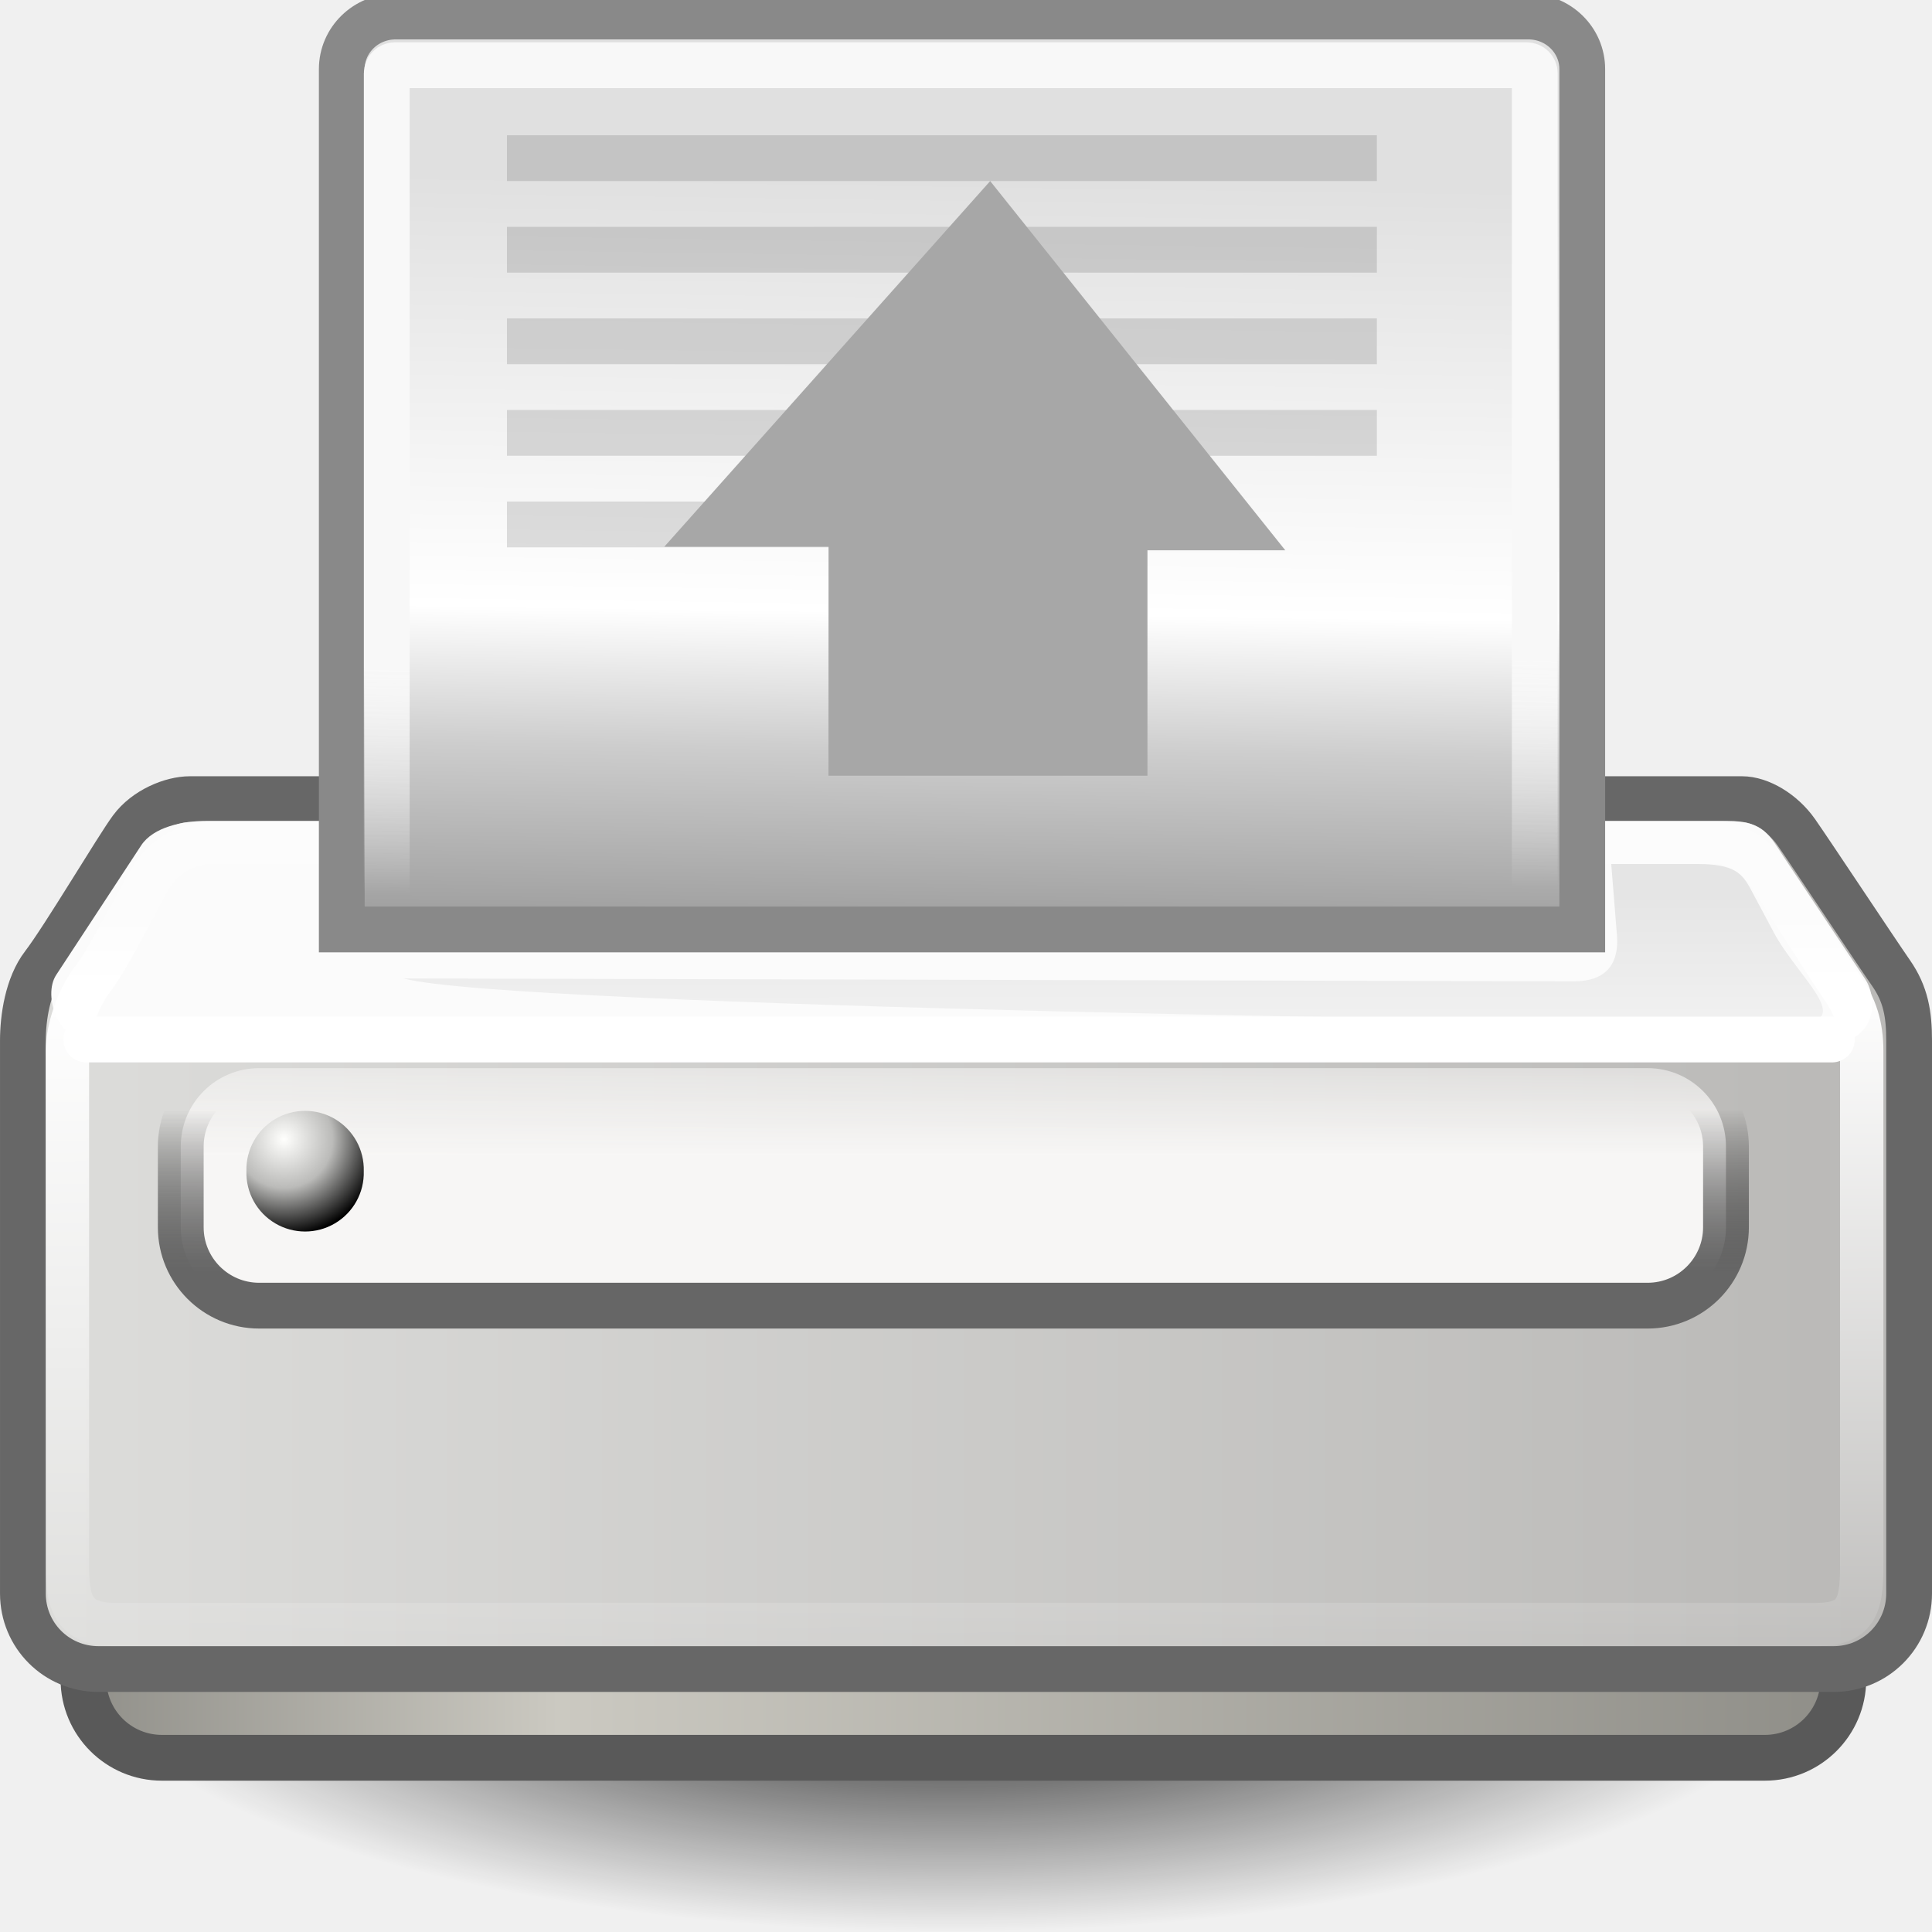
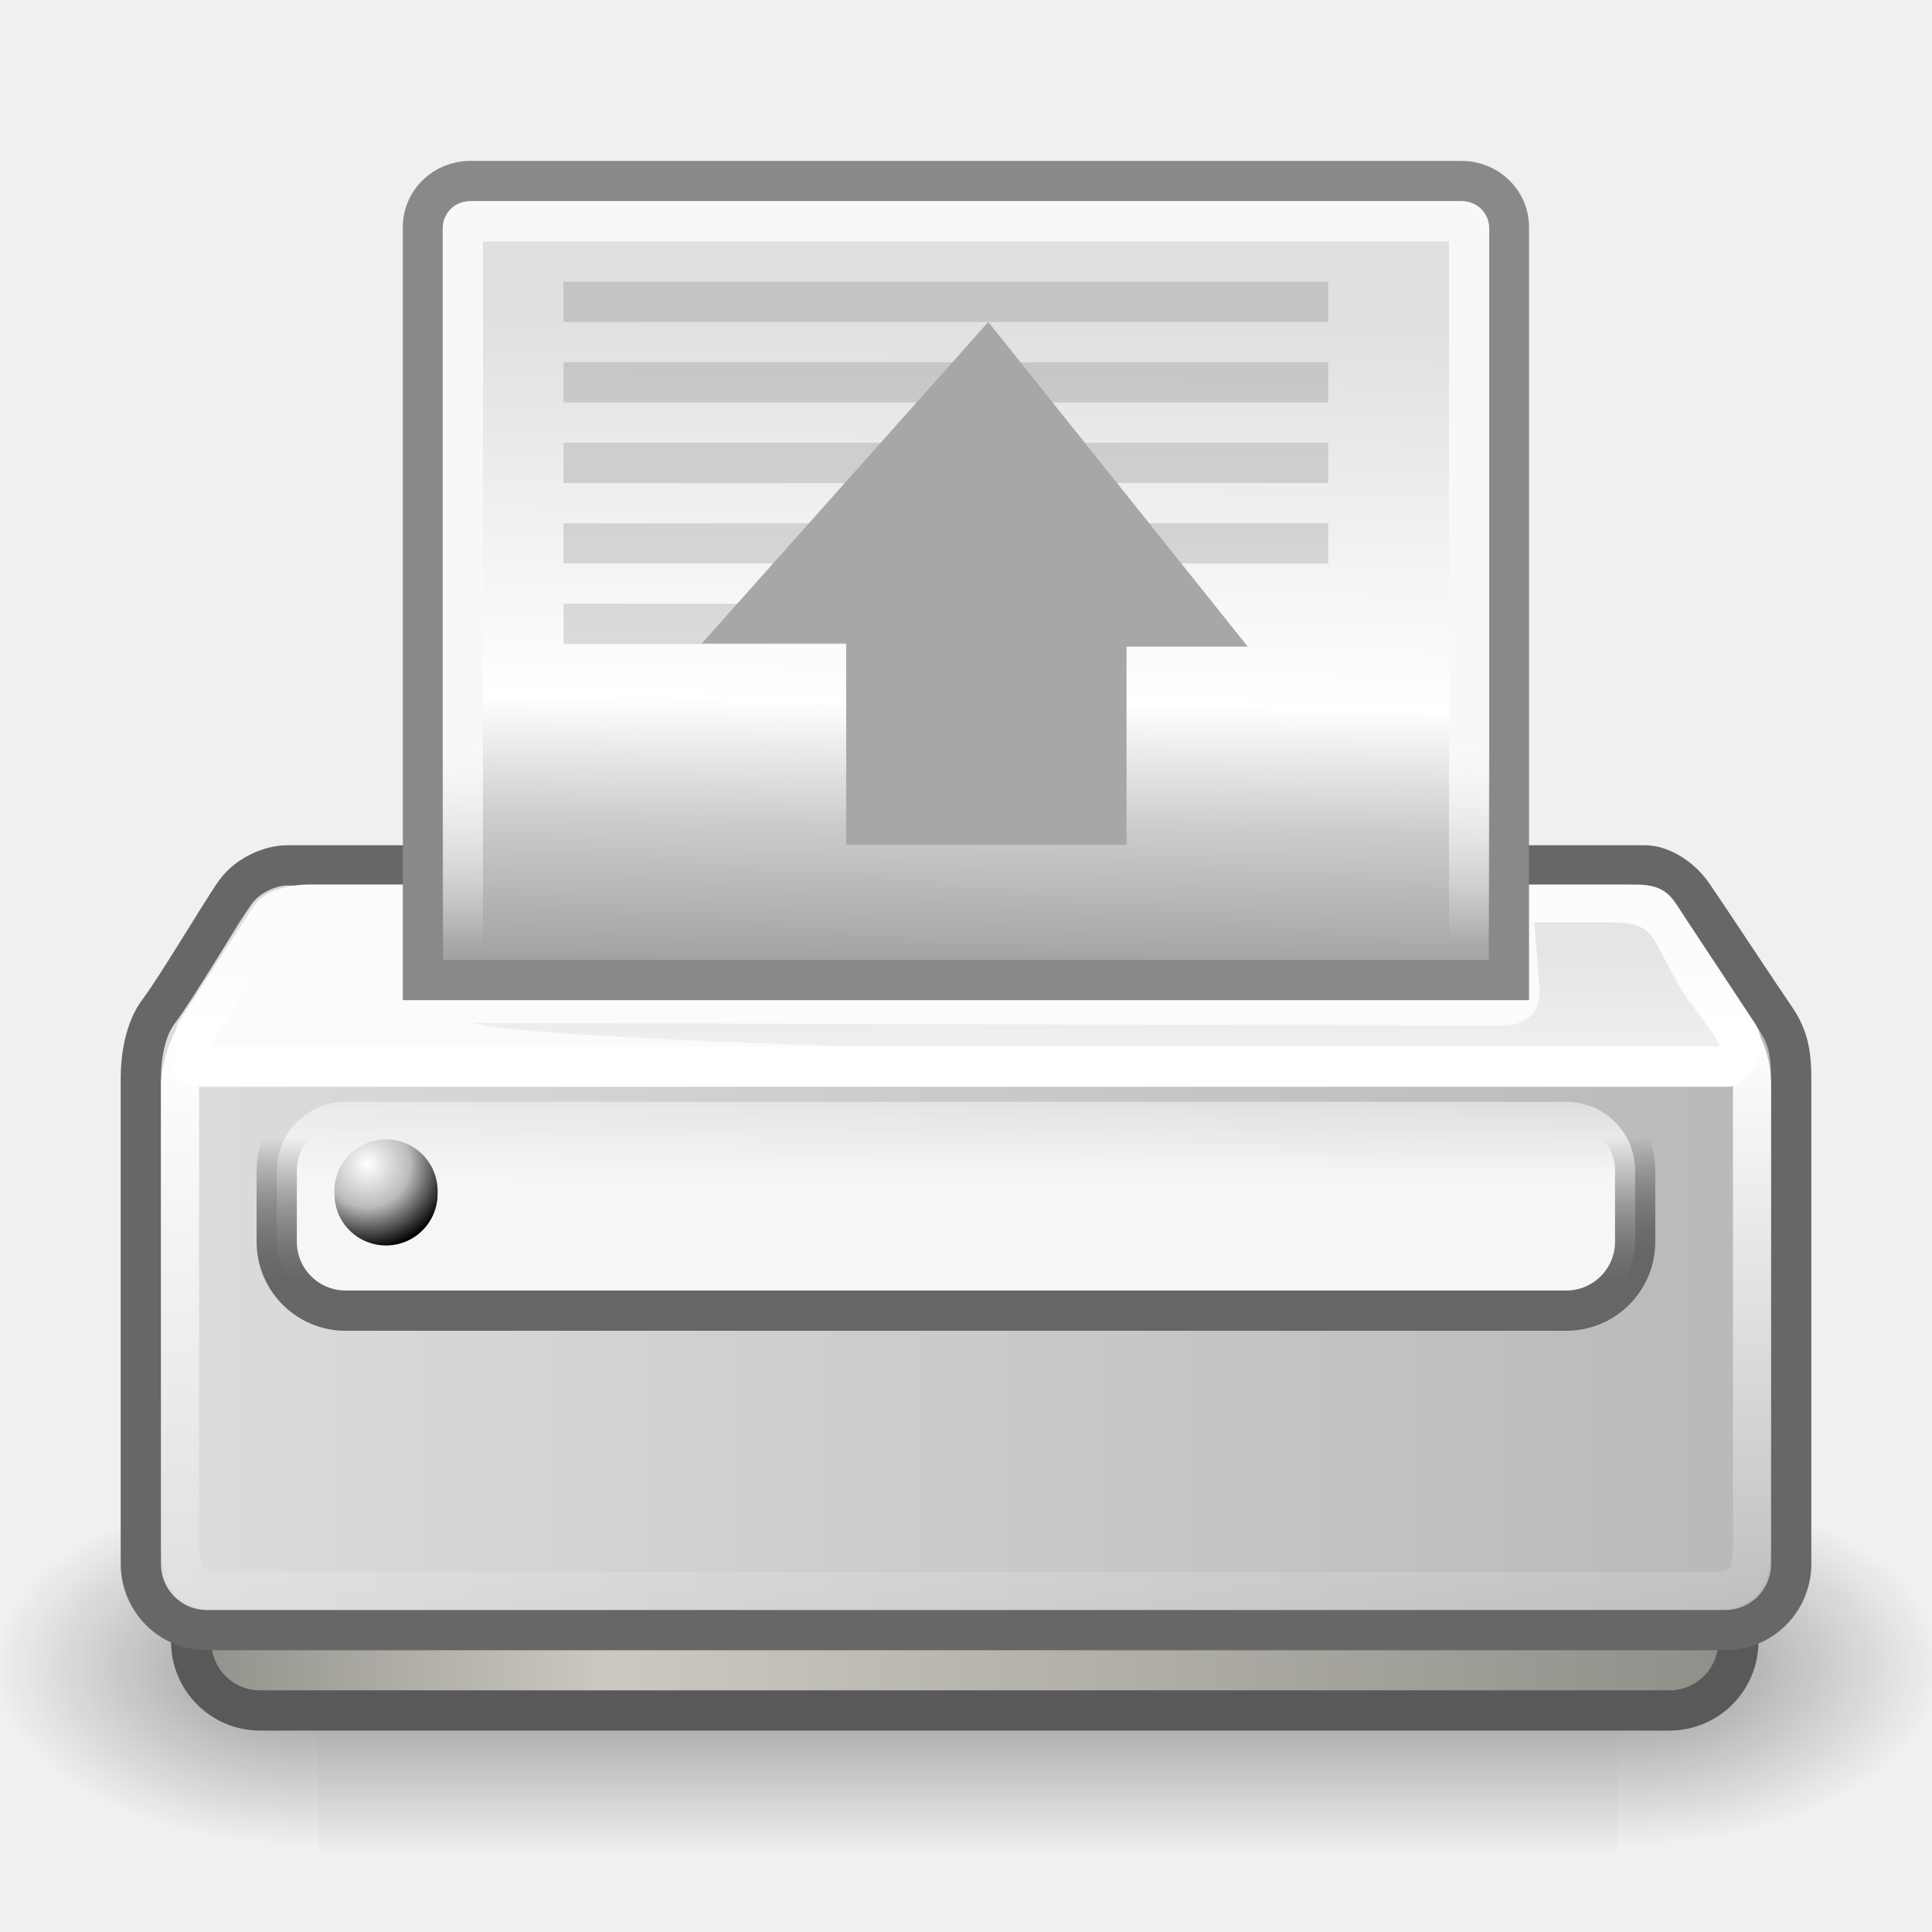
- <svg xmlns="http://www.w3.org/2000/svg" xmlns:xlink="http://www.w3.org/1999/xlink" id="svg2994" height="22" width="22" version="1.0">
+ <svg xmlns="http://www.w3.org/2000/svg" xmlns:xlink="http://www.w3.org/1999/xlink" id="svg2994" height="48px" width="48px">
  <defs id="defs3">
+     <radialGradient xlink:href="#linearGradient5060" id="radialGradient5031" gradientUnits="userSpaceOnUse" gradientTransform="matrix(-2.774389,0,0,1.969706,112.7623,-872.8854)" cx="605.714" cy="486.648" fx="605.714" fy="486.648" r="117.143" />
+     <linearGradient id="linearGradient5060">
+       <stop style="stop-color:black;stop-opacity:1;" offset="0" id="stop5062" />
+       <stop style="stop-color:black;stop-opacity:0;" offset="1" id="stop5064" />
+     </linearGradient>
+     <radialGradient xlink:href="#linearGradient5060" id="radialGradient5029" gradientUnits="userSpaceOnUse" gradientTransform="matrix(2.774389,0,0,1.969706,-1891.633,-872.8854)" cx="605.714" cy="486.648" fx="605.714" fy="486.648" r="117.143" />
+     <linearGradient id="linearGradient5048">
+       <stop style="stop-color:black;stop-opacity:0;" offset="0" id="stop5050" />
+       <stop id="stop5056" offset="0.5" style="stop-color:black;stop-opacity:1;" />
+       <stop style="stop-color:black;stop-opacity:0;" offset="1" id="stop5052" />
+     </linearGradient>
+     <linearGradient xlink:href="#linearGradient5048" id="linearGradient5027" gradientUnits="userSpaceOnUse" gradientTransform="matrix(2.774389,0,0,1.969706,-1892.179,-872.8854)" x1="302.857" y1="366.648" x2="302.857" y2="609.505" />
    <linearGradient id="linearGradient7612">
      <stop style="stop-color:#000000;stop-opacity:1;" offset="0" id="stop7614" />
      <stop style="stop-color:#000000;stop-opacity:0;" offset="1" id="stop7616" />
    </linearGradient>
    <radialGradient xlink:href="#linearGradient7612" id="radialGradient7618" cx="24" cy="41.875" fx="24" fy="41.875" r="19.125" gradientTransform="matrix(1,0,0,0.333333,0,27.91667)" gradientUnits="userSpaceOnUse" />
    <linearGradient id="linearGradient4762">
      <stop style="stop-color:#ffffff;stop-opacity:0.124;" offset="0" id="stop4764" />
      <stop id="stop4768" offset="0.103" style="stop-color:#ffffff;stop-opacity:1;" />
      <stop style="stop-color:#ffffff;stop-opacity:0;" offset="1" id="stop4766" />
    </linearGradient>
    <linearGradient id="linearGradient4741">
      <stop id="stop4743" offset="0" style="stop-color:#dcdcda;stop-opacity:1;" />
      <stop id="stop4745" offset="1" style="stop-color:#bab9b7;stop-opacity:1;" />
    </linearGradient>
    <linearGradient id="linearGradient4733">
      <stop id="stop4735" offset="0" style="stop-color:#000000;stop-opacity:0.237;" />
      <stop id="stop4737" offset="1" style="stop-color:#000000;stop-opacity:0;" />
    </linearGradient>
    <linearGradient id="linearGradient4698">
      <stop id="stop4700" offset="0" style="stop-color:#fffffd;stop-opacity:1;" />
      <stop style="stop-color:#bbbbb9;stop-opacity:1;" offset="0.5" id="stop4706" />
      <stop id="stop4702" offset="1" style="stop-color:#000000;stop-opacity:1;" />
    </linearGradient>
    <linearGradient id="linearGradient4688">
      <stop id="stop4690" offset="0" style="stop-color:#666666;stop-opacity:1;" />
      <stop id="stop4692" offset="1" style="stop-color:#000000;stop-opacity:0;" />
    </linearGradient>
    <linearGradient id="linearGradient4680">
      <stop id="stop4682" offset="0" style="stop-color:#f7f6f5;stop-opacity:1;" />
      <stop id="stop4684" offset="1" style="stop-color:#f7f6f5;stop-opacity:0;" />
    </linearGradient>
    <linearGradient id="linearGradient4668">
      <stop id="stop4670" offset="0" style="stop-color:#8e8d87;stop-opacity:1;" />
      <stop style="stop-color:#cbc9c1;stop-opacity:1;" offset="0.276" id="stop4676" />
      <stop id="stop4672" offset="1" style="stop-color:#8e8d87;stop-opacity:1;" />
    </linearGradient>
    <linearGradient id="linearGradient259">
      <stop id="stop260" offset="0" style="stop-color:#e0e0e0;stop-opacity:1;" />
      <stop style="stop-color:#ffffff;stop-opacity:1;" offset="0.405" id="stop4886" />
      <stop style="stop-color:#cdcdcd;stop-opacity:1;" offset="0.534" id="stop4884" />
      <stop id="stop261" offset="1" style="stop-color:#494949;stop-opacity:1;" />
    </linearGradient>
    <linearGradient id="linearGradient15662">
      <stop id="stop15664" offset="0" style="stop-color:#ffffff;stop-opacity:0;" />
      <stop id="stop15666" offset="1" style="stop-color:#f8f8f8;stop-opacity:1;" />
    </linearGradient>
    <radialGradient r="2.123" fy="26.926" fx="9.13" cy="26.926" cx="9.13" gradientUnits="userSpaceOnUse" id="radialGradient1433" xlink:href="#linearGradient4698" />
    <linearGradient y2="72.064" x2="9.913" y1="57.228" x1="9.87" gradientTransform="matrix(2.772086,0,0,0.360739,0.618718,2.883883)" gradientUnits="userSpaceOnUse" id="linearGradient1447" xlink:href="#linearGradient4733" />
    <linearGradient y2="54.136" x2="10.338" y1="64.652" x1="10.338" gradientTransform="matrix(2.369844,0,0,0.421969,0,2)" gradientUnits="userSpaceOnUse" id="linearGradient1451" xlink:href="#linearGradient4680" />
    <linearGradient y2="62.282" x2="9.705" y1="70.725" x1="9.732" gradientTransform="matrix(2.369844,0,0,0.421969,0,2)" gradientUnits="userSpaceOnUse" id="linearGradient1453" xlink:href="#linearGradient4688" />
-     <linearGradient y2="19.337" x2="20.718" y1="25.14" x1="20.771" gradientTransform="matrix(1.202356,0,0,0.854857,-0.30238,2)" gradientUnits="userSpaceOnUse" id="linearGradient1456" xlink:href="#linearGradient15662" />
-     <linearGradient y2="25.247" x2="24.79" y1="3.679" x1="25.057" gradientTransform="matrix(0.94895,0,0,1.080979,-9.235564e-2,4.000001)" gradientUnits="userSpaceOnUse" id="linearGradient1459" xlink:href="#linearGradient259" />
-     <linearGradient y2="58.831" x2="15.488" y1="32.539" x1="15.388" gradientTransform="matrix(1.495347,0,0,0.668741,0,2)" gradientUnits="userSpaceOnUse" id="linearGradient1464" xlink:href="#linearGradient4762" />
-     <linearGradient y2="88.295" x2="18.972" y1="88.295" x1="1.846" gradientTransform="matrix(2.30272,0,0,0.434269,0,2)" gradientUnits="userSpaceOnUse" id="linearGradient1468" xlink:href="#linearGradient4741" />
-     <linearGradient y2="88.295" x2="18.972" y1="88.295" x1="1.846" gradientTransform="matrix(2.30272,0,0,0.434269,0,0.875)" gradientUnits="userSpaceOnUse" id="linearGradient1471" xlink:href="#linearGradient4668" />
-     <radialGradient xlink:href="#linearGradient7612" id="radialGradient2157" gradientUnits="userSpaceOnUse" gradientTransform="matrix(1,0,0,0.333333,0,27.91667)" cx="24" cy="41.875" fx="24" fy="41.875" r="19.125" />
-     <linearGradient xlink:href="#linearGradient4668" id="linearGradient2159" gradientUnits="userSpaceOnUse" gradientTransform="matrix(2.30272,0,0,0.434269,0,0.875)" x1="1.846" y1="88.295" x2="18.972" y2="88.295" />
-     <linearGradient xlink:href="#linearGradient4741" id="linearGradient2161" gradientUnits="userSpaceOnUse" gradientTransform="matrix(2.30272,0,0,0.434269,0,2)" x1="1.846" y1="88.295" x2="18.972" y2="88.295" />
-     <linearGradient xlink:href="#linearGradient4762" id="linearGradient2163" gradientUnits="userSpaceOnUse" gradientTransform="matrix(1.495347,0,0,0.668741,0,2)" x1="15.388" y1="32.539" x2="15.488" y2="58.831" />
-     <linearGradient xlink:href="#linearGradient259" id="linearGradient2165" gradientUnits="userSpaceOnUse" gradientTransform="matrix(0.94895,0,0,1.080979,-9.235564e-2,4.000001)" x1="25.057" y1="3.679" x2="24.79" y2="25.247" />
-     <linearGradient xlink:href="#linearGradient15662" id="linearGradient2167" gradientUnits="userSpaceOnUse" gradientTransform="matrix(1.202356,0,0,0.854857,-0.30238,2)" x1="20.771" y1="25.14" x2="20.718" y2="19.337" />
-     <linearGradient xlink:href="#linearGradient4680" id="linearGradient2169" gradientUnits="userSpaceOnUse" gradientTransform="matrix(2.369844,0,0,0.421969,0,2)" x1="10.338" y1="64.652" x2="10.338" y2="54.136" />
-     <linearGradient xlink:href="#linearGradient4688" id="linearGradient2171" gradientUnits="userSpaceOnUse" gradientTransform="matrix(2.369844,0,0,0.421969,0,2)" x1="9.732" y1="70.725" x2="9.705" y2="62.282" />
-     <radialGradient xlink:href="#linearGradient4698" id="radialGradient2173" gradientUnits="userSpaceOnUse" cx="9.13" cy="26.926" fx="9.13" fy="26.926" r="2.123" />
-     <linearGradient xlink:href="#linearGradient4733" id="linearGradient2175" gradientUnits="userSpaceOnUse" gradientTransform="matrix(2.772086,0,0,0.360739,0.618718,2.883883)" x1="9.87" y1="57.228" x2="9.913" y2="72.064" />
+     <linearGradient y2="19.337" x2="20.718" y1="25.14" x1="20.771" gradientTransform="matrix(1.198769,0,0,0.853565,-0.143086,2.034513)" gradientUnits="userSpaceOnUse" id="linearGradient1456" xlink:href="#linearGradient15662" />
+     <linearGradient y2="25.247" x2="24.79" y1="3.679" x1="25.057" gradientTransform="matrix(0.944939,0,0,1.076147,6.844577e-2,4.093177)" gradientUnits="userSpaceOnUse" id="linearGradient1459" xlink:href="#linearGradient259" />
+     <linearGradient y2="58.831" x2="15.488" y1="32.539" x1="15.388" gradientTransform="matrix(1.490161,0,0,0.668741,8.895132e-2,2)" gradientUnits="userSpaceOnUse" id="linearGradient1464" xlink:href="#linearGradient4762" />
+     <linearGradient y2="88.295" x2="18.972" y1="88.295" x1="1.846" gradientTransform="matrix(2.291824,0,0,0.434269,8.855179e-2,2)" gradientUnits="userSpaceOnUse" id="linearGradient1468" xlink:href="#linearGradient4741" />
+     <linearGradient y2="88.295" x2="18.972" y1="88.295" x1="1.846" gradientTransform="matrix(2.30272,0,0,0.437918,0,0.584034)" gradientUnits="userSpaceOnUse" id="linearGradient1471" xlink:href="#linearGradient4668" />
  </defs>
-   <g id="layer1" />
-   <g id="layer2">
-     <g id="g2137" transform="matrix(0.521349,0,0,0.521353,-1.525872,-2.109071)">
-       <path transform="translate(-0.311919,-2.006728)" d="M 43.125 41.875 A 19.125 6.375 0 1 1  4.875,41.875 A 19.125 6.375 0 1 1  43.125 41.875 z" id="path7610" style="opacity:1;color:black;fill:url(#radialGradient2157);fill-opacity:1;fill-rule:nonzero;stroke:none;stroke-width:4;stroke-linecap:round;stroke-linejoin:round;marker:none;marker-start:none;marker-mid:none;marker-end:none;stroke-miterlimit:4;stroke-dasharray:none;stroke-dashoffset:0;stroke-opacity:1;visibility:visible;display:inline;overflow:visible" />
-       <rect style="fill:url(#linearGradient2159);fill-opacity:1;stroke:#595959;stroke-width:1;stroke-miterlimit:4;stroke-opacity:1" id="rect4652" width="38.438" height="6.438" x="4.75" y="36" rx="1.712" ry="1.712" />
-       <path style="color:black;fill:url(#linearGradient2161);fill-opacity:1;fill-rule:nonzero;stroke:#676767;stroke-width:1;stroke-linecap:butt;stroke-linejoin:miter;marker:none;marker-start:none;marker-mid:none;marker-end:none;stroke-miterlimit:4;stroke-dashoffset:0;stroke-opacity:1;visibility:visible;display:inline;overflow:visible" d="M 7.076,21.5 L 40.976,21.5 C 41.363,21.5 41.857,21.788 42.162,22.224 C 42.467,22.66 43.907,24.834 44.23,25.298 C 44.554,25.762 44.625,26.202 44.625,26.774 L 44.625,38.851 C 44.625,39.765 43.89,40.5 42.976,40.5 L 5.076,40.5 C 4.162,40.5 3.427,39.765 3.427,38.851 L 3.427,26.774 C 3.427,26.28 3.528,25.572 3.875,25.121 C 4.313,24.552 5.487,22.573 5.797,22.153 C 6.107,21.733 6.675,21.5 7.076,21.5 z " id="rect4609" />
-       <path style="fill:#fbfbfb;fill-opacity:1;fill-rule:evenodd;stroke:none;stroke-width:1px;stroke-linecap:butt;stroke-linejoin:miter;stroke-opacity:1" d="M 7.425,21.976 C 6.922,21.976 6.275,22.107 6.01,22.511 L 4.154,25.34 C 3.855,25.795 4.188,26.868 5.087,26.868 L 42.731,26.868 C 43.947,26.868 43.951,25.858 43.664,25.428 L 41.896,22.776 C 41.576,22.296 41.459,21.976 40.659,21.976 L 7.425,21.976 z " id="path4718" />
-       <path id="path4750" d="M 7.537,22.446 L 40.426,22.446 C 40.792,22.446 41.26,22.719 41.549,23.131 C 41.838,23.544 42.848,25.161 43.154,25.6 C 43.46,26.04 43.59,26.456 43.59,26.998 L 43.59,38.279 C 43.59,39.144 43.456,39.528 42.591,39.528 L 5.46,39.528 C 4.595,39.528 4.399,39.144 4.399,38.279 L 4.399,26.998 C 4.399,26.53 4.62,25.86 4.949,25.433 C 5.363,24.894 6.033,23.462 6.326,23.064 C 6.62,22.667 7.158,22.446 7.537,22.446 z " style="color:black;fill:none;fill-opacity:1;fill-rule:nonzero;stroke:url(#linearGradient2163);stroke-width:0.947;stroke-linecap:butt;stroke-linejoin:miter;marker:none;marker-start:none;marker-mid:none;marker-end:none;stroke-miterlimit:4;stroke-dashoffset:0;stroke-opacity:1;visibility:visible;display:inline;overflow:visible" />
-       <path style="color:black;fill:url(#linearGradient2165);fill-opacity:1;fill-rule:nonzero;stroke:#898989;stroke-width:1;stroke-linecap:round;stroke-linejoin:miter;marker:none;marker-start:none;marker-mid:none;marker-end:none;stroke-miterlimit:4;stroke-dashoffset:0;stroke-opacity:1;visibility:visible;display:block;overflow:visible" d="M 11.57,4.406 L 36.307,4.406 C 36.96,4.406 37.486,4.919 37.486,5.555 L 37.486,24.346 L 10.392,24.346 L 10.392,5.555 C 10.392,4.919 10.917,4.406 11.57,4.406 z " id="rect15391" />
-       <rect rx="0.177" ry="0.177" y="5.47" x="11.374" height="18.865" width="25.075" id="rect15660" style="color:black;fill:none;fill-opacity:1;fill-rule:nonzero;stroke:url(#linearGradient2167);stroke-width:1;stroke-linecap:round;stroke-linejoin:round;marker:none;marker-start:none;marker-mid:none;marker-end:none;stroke-miterlimit:4;stroke-dashoffset:0;stroke-opacity:1;visibility:visible;display:block;overflow:visible" />
-       <rect style="fill:url(#linearGradient2169);fill-opacity:1;stroke:url(#linearGradient2171);stroke-width:1;stroke-miterlimit:4;stroke-opacity:1" id="rect4678" width="33.75" height="5.188" x="6.875" y="27.375" rx="1.712" ry="1.712" />
-       <path style="fill:url(#radialGradient2173);fill-opacity:1;stroke:none;stroke-width:1;stroke-miterlimit:4;stroke-opacity:1" id="path4696" d="M 10.872 27.626 A 1.282 1.282 0 1 1  8.309,27.626 A 1.282 1.282 0 1 1  10.872 27.626 z" transform="translate(0,2)" />
-       <path style="opacity:0.366;fill:url(#linearGradient2175);fill-opacity:1;fill-rule:evenodd;stroke:none;stroke-width:1px;stroke-linecap:butt;stroke-linejoin:miter;stroke-opacity:1" d="M 11.744,25.416 L 37.306,25.479 C 37.994,25.48 38.294,25.108 38.244,24.479 L 38.119,22.916 L 39.985,22.916 C 40.797,22.916 40.975,23.109 41.172,23.479 L 41.672,24.416 C 42.199,25.404 43.484,26.39 42.17,26.39 C 37.668,26.39 13.994,26.041 11.744,25.416 z " id="path4731" />
-       <path id="path4760" d="M 42.938,26.75 L 4.812,26.75" style="fill:none;fill-opacity:0.75;fill-rule:evenodd;stroke:white;stroke-width:1px;stroke-linecap:round;stroke-linejoin:round;stroke-opacity:1" />
-       <g id="g4849" style="opacity:0.436" transform="translate(0,2)">
-         <rect y="5" x="14" height="1" width="19" id="rect4831" style="color:black;fill:black;fill-opacity:0.292;fill-rule:nonzero;stroke:none;stroke-width:1;stroke-linecap:round;stroke-linejoin:round;marker:none;marker-start:none;marker-mid:none;marker-end:none;stroke-miterlimit:4;stroke-dashoffset:0;stroke-opacity:1;visibility:visible;display:inline;overflow:visible" />
-         <rect style="color:black;fill:black;fill-opacity:0.292;fill-rule:nonzero;stroke:none;stroke-width:1;stroke-linecap:round;stroke-linejoin:round;marker:none;marker-start:none;marker-mid:none;marker-end:none;stroke-miterlimit:4;stroke-dashoffset:0;stroke-opacity:1;visibility:visible;display:inline;overflow:visible" id="rect4833" width="19" height="1" x="14" y="7" />
-         <rect y="9" x="14" height="1" width="19" id="rect4835" style="color:black;fill:black;fill-opacity:0.292;fill-rule:nonzero;stroke:none;stroke-width:1;stroke-linecap:round;stroke-linejoin:round;marker:none;marker-start:none;marker-mid:none;marker-end:none;stroke-miterlimit:4;stroke-dashoffset:0;stroke-opacity:1;visibility:visible;display:inline;overflow:visible" />
-         <rect style="color:black;fill:black;fill-opacity:0.292;fill-rule:nonzero;stroke:none;stroke-width:1;stroke-linecap:round;stroke-linejoin:round;marker:none;marker-start:none;marker-mid:none;marker-end:none;stroke-miterlimit:4;stroke-dashoffset:0;stroke-opacity:1;visibility:visible;display:inline;overflow:visible" id="rect4837" width="19" height="1" x="14" y="11" />
-         <rect y="13" x="14" height="1" width="11" id="rect4839" style="color:black;fill:black;fill-opacity:0.292;fill-rule:nonzero;stroke:none;stroke-width:1;stroke-linecap:round;stroke-linejoin:round;marker:none;marker-start:none;marker-mid:none;marker-end:none;stroke-miterlimit:4;stroke-dashoffset:0;stroke-opacity:1;visibility:visible;display:inline;overflow:visible" />
-       </g>
-       <path style="opacity:1;color:black;fill:#a7a7a7;fill-opacity:1;fill-rule:evenodd;stroke:none;stroke-width:1;stroke-linecap:round;stroke-linejoin:round;marker:none;marker-start:none;marker-mid:none;marker-end:none;stroke-miterlimit:10;stroke-dasharray:none;stroke-dashoffset:0;stroke-opacity:1;visibility:visible;display:inline;overflow:visible" d="M 21.022,20.989 L 27.989,20.989 L 27.989,16.065 L 31,16.065 L 24.554,8 L 17.436,15.987 L 21.024,15.987 L 21.022,20.989 z " id="path8643" />
+   <g id="layer1">
+     <g style="display:inline" id="g5022" transform="matrix(2.411405e-2,0,0,1.929202e-2,45.48953,39.75228)">
+       <rect y="-150.697" x="-1559.252" height="478.357" width="1339.633" id="rect4173" style="opacity:0.402;color:black;fill:url(#linearGradient5027);fill-opacity:1;fill-rule:nonzero;stroke:none;stroke-width:1;stroke-linecap:round;stroke-linejoin:miter;marker:none;marker-start:none;marker-mid:none;marker-end:none;stroke-miterlimit:4;stroke-dasharray:none;stroke-dashoffset:0;stroke-opacity:1;visibility:visible;display:inline;overflow:visible" />
+       <path id="path5058" d="M -219.619,-150.68 C -219.619,-150.68 -219.619,327.65 -219.619,327.65 C -76.745,328.551 125.781,220.481 125.781,88.454 C 125.781,-43.572 -33.655,-150.68 -219.619,-150.68 z " style="opacity:0.402;color:black;fill:url(#radialGradient5029);fill-opacity:1;fill-rule:nonzero;stroke:none;stroke-width:1;stroke-linecap:round;stroke-linejoin:miter;marker:none;marker-start:none;marker-mid:none;marker-end:none;stroke-miterlimit:4;stroke-dasharray:none;stroke-dashoffset:0;stroke-opacity:1;visibility:visible;display:inline;overflow:visible" />
+       <path style="opacity:0.402;color:black;fill:url(#radialGradient5031);fill-opacity:1;fill-rule:nonzero;stroke:none;stroke-width:1;stroke-linecap:round;stroke-linejoin:miter;marker:none;marker-start:none;marker-mid:none;marker-end:none;stroke-miterlimit:4;stroke-dasharray:none;stroke-dashoffset:0;stroke-opacity:1;visibility:visible;display:inline;overflow:visible" d="M -1559.252,-150.68 C -1559.252,-150.68 -1559.252,327.65 -1559.252,327.65 C -1702.127,328.551 -1904.652,220.481 -1904.652,88.454 C -1904.652,-43.572 -1745.216,-150.68 -1559.252,-150.68 z " id="path5018" />
+     </g>
+     <rect ry="1.712" rx="1.712" y="36.004" x="4.75" height="6.492" width="38.438" id="rect4652" style="fill:url(#linearGradient1471);fill-opacity:1;stroke:#595959;stroke-width:1;stroke-miterlimit:4;stroke-opacity:1" />
+     <path id="rect4609" d="M 7.131,21.5 L 40.871,21.5 C 41.256,21.5 41.748,21.788 42.051,22.224 C 42.354,22.66 43.788,24.834 44.109,25.298 C 44.431,25.762 44.502,26.202 44.502,26.774 L 44.502,38.851 C 44.502,39.765 43.77,40.5 42.861,40.5 L 5.14,40.5 C 4.231,40.5 3.499,39.765 3.499,38.851 L 3.499,26.774 C 3.499,26.28 3.6,25.572 3.946,25.121 C 4.381,24.552 5.55,22.573 5.858,22.153 C 6.166,21.733 6.732,21.5 7.131,21.5 z " style="color:#000000;fill:url(#linearGradient1468);fill-opacity:1;fill-rule:nonzero;stroke:#676767;stroke-width:1;stroke-linecap:butt;stroke-linejoin:miter;marker:none;marker-start:none;marker-mid:none;marker-end:none;stroke-miterlimit:4;stroke-dashoffset:0;stroke-opacity:1;visibility:visible;display:inline;overflow:visible" />
+     <path id="path4718" d="M 7.705,21.976 C 7.207,21.976 6.567,22.107 6.304,22.511 L 4.466,25.34 C 4.17,25.795 4.499,26.868 5.39,26.868 L 42.679,26.868 C 43.883,26.868 43.887,25.858 43.603,25.428 L 41.852,22.776 C 41.534,22.296 41.419,21.976 40.626,21.976 L 7.705,21.976 z " style="fill:#fbfbfb;fill-opacity:1;fill-rule:evenodd;stroke:none;stroke-width:1px;stroke-linecap:butt;stroke-linejoin:miter;stroke-opacity:1" />
+     <path style="color:#000000;fill:none;fill-opacity:1;fill-rule:nonzero;stroke:url(#linearGradient1464);stroke-width:0.947;stroke-linecap:butt;stroke-linejoin:miter;marker:none;marker-start:none;marker-mid:none;marker-end:none;stroke-miterlimit:4;stroke-dashoffset:0;stroke-opacity:1;visibility:visible;display:inline;overflow:visible" d="M 7.6,22.446 L 40.375,22.446 C 40.74,22.446 41.206,22.719 41.494,23.131 C 41.782,23.544 42.788,25.161 43.093,25.6 C 43.399,26.04 43.528,26.456 43.528,26.998 L 43.528,38.279 C 43.528,39.144 43.395,39.528 42.533,39.528 L 5.531,39.528 C 4.668,39.528 4.473,39.144 4.473,38.279 L 4.473,26.998 C 4.473,26.53 4.693,25.86 5.02,25.433 C 5.433,24.894 6.101,23.462 6.393,23.064 C 6.686,22.667 7.222,22.446 7.6,22.446 z " id="path4750" />
+     <path id="rect15391" d="M 11.682,4.498 L 36.314,4.498 C 36.964,4.498 37.488,5.008 37.488,5.642 L 37.488,24.348 L 10.508,24.348 L 10.508,5.642 C 10.508,5.008 11.032,4.498 11.682,4.498 z " style="color:#000000;fill:url(#linearGradient1459);fill-opacity:1;fill-rule:nonzero;stroke:#898989;stroke-width:1;stroke-linecap:round;stroke-linejoin:miter;marker:none;marker-start:none;marker-mid:none;marker-end:none;stroke-miterlimit:4;stroke-dashoffset:0;stroke-opacity:1;visibility:visible;display:block;overflow:visible" />
+     <rect style="color:#000000;fill:none;fill-opacity:1;fill-rule:nonzero;stroke:url(#linearGradient1456);stroke-width:1;stroke-linecap:round;stroke-linejoin:round;marker:none;marker-start:none;marker-mid:none;marker-end:none;stroke-miterlimit:4;stroke-dashoffset:0;stroke-opacity:1;visibility:visible;display:block;overflow:visible" id="rect15660" width="25.001" height="18.836" x="11.499" y="5.499" ry="0.177" rx="0.177" />
+     <rect ry="1.712" rx="1.712" y="27.375" x="6.875" height="5.188" width="33.75" id="rect4678" style="fill:url(#linearGradient1451);fill-opacity:1;stroke:url(#linearGradient1453);stroke-width:1;stroke-miterlimit:4;stroke-opacity:1" />
+     <path transform="translate(0,2)" d="M 10.872 27.626 A 1.282 1.282 0 1 1  8.309,27.626 A 1.282 1.282 0 1 1  10.872 27.626 z" id="path4696" style="fill:url(#radialGradient1433);fill-opacity:1;stroke:none;stroke-width:1;stroke-miterlimit:4;stroke-opacity:1" />
+     <path id="path4731" d="M 11.744,25.416 L 37.306,25.479 C 37.994,25.48 38.294,25.108 38.244,24.479 L 38.119,22.916 L 39.985,22.916 C 40.797,22.916 40.975,23.109 41.172,23.479 L 41.672,24.416 C 42.199,25.404 43.484,26.39 42.17,26.39 C 37.668,26.39 13.994,26.041 11.744,25.416 z " style="fill:url(#linearGradient1447);fill-opacity:1;fill-rule:evenodd;stroke:none;stroke-width:1px;stroke-linecap:butt;stroke-linejoin:miter;stroke-opacity:1;opacity:0.366" />
+     <path style="fill:none;fill-opacity:0.75;fill-rule:evenodd;stroke:#ffffff;stroke-width:1px;stroke-linecap:round;stroke-linejoin:round;stroke-opacity:1" d="M 42.938,26.5 L 4.812,26.5" id="path4760" />
+     <g transform="translate(0,2)" style="opacity:0.436" id="g4849">
+       <rect style="color:#000000;fill:#000000;fill-opacity:0.292;fill-rule:nonzero;stroke:none;stroke-width:1;stroke-linecap:round;stroke-linejoin:round;marker:none;marker-start:none;marker-mid:none;marker-end:none;stroke-miterlimit:4;stroke-dashoffset:0;stroke-opacity:1;visibility:visible;display:inline;overflow:visible" id="rect4831" width="19" height="1" x="14" y="5" />
+       <rect y="7" x="14" height="1" width="19" id="rect4833" style="color:#000000;fill:#000000;fill-opacity:0.292;fill-rule:nonzero;stroke:none;stroke-width:1;stroke-linecap:round;stroke-linejoin:round;marker:none;marker-start:none;marker-mid:none;marker-end:none;stroke-miterlimit:4;stroke-dashoffset:0;stroke-opacity:1;visibility:visible;display:inline;overflow:visible" />
+       <rect style="color:#000000;fill:#000000;fill-opacity:0.292;fill-rule:nonzero;stroke:none;stroke-width:1;stroke-linecap:round;stroke-linejoin:round;marker:none;marker-start:none;marker-mid:none;marker-end:none;stroke-miterlimit:4;stroke-dashoffset:0;stroke-opacity:1;visibility:visible;display:inline;overflow:visible" id="rect4835" width="19" height="1" x="14" y="9" />
+       <rect y="11" x="14" height="1" width="19" id="rect4837" style="color:#000000;fill:#000000;fill-opacity:0.292;fill-rule:nonzero;stroke:none;stroke-width:1;stroke-linecap:round;stroke-linejoin:round;marker:none;marker-start:none;marker-mid:none;marker-end:none;stroke-miterlimit:4;stroke-dashoffset:0;stroke-opacity:1;visibility:visible;display:inline;overflow:visible" />
+       <rect style="color:#000000;fill:#000000;fill-opacity:0.292;fill-rule:nonzero;stroke:none;stroke-width:1;stroke-linecap:round;stroke-linejoin:round;marker:none;marker-start:none;marker-mid:none;marker-end:none;stroke-miterlimit:4;stroke-dashoffset:0;stroke-opacity:1;visibility:visible;display:inline;overflow:visible" id="rect4839" width="11" height="1" x="14" y="13" />
    </g>
  </g>
+   <g id="layer2">
+     <path id="path8643" d="M 21.022,20.989 L 27.989,20.989 L 27.989,16.065 L 31,16.065 L 24.554,8 L 17.436,15.987 L 21.024,15.987 L 21.022,20.989 z " style="opacity:1;color:#000000;fill:#a7a7a7;fill-opacity:1;fill-rule:evenodd;stroke:none;stroke-width:1;stroke-linecap:round;stroke-linejoin:round;marker:none;marker-start:none;marker-mid:none;marker-end:none;stroke-miterlimit:10;stroke-dasharray:none;stroke-dashoffset:0;stroke-opacity:1;visibility:visible;display:inline;overflow:visible" />
+   </g>
</svg>
